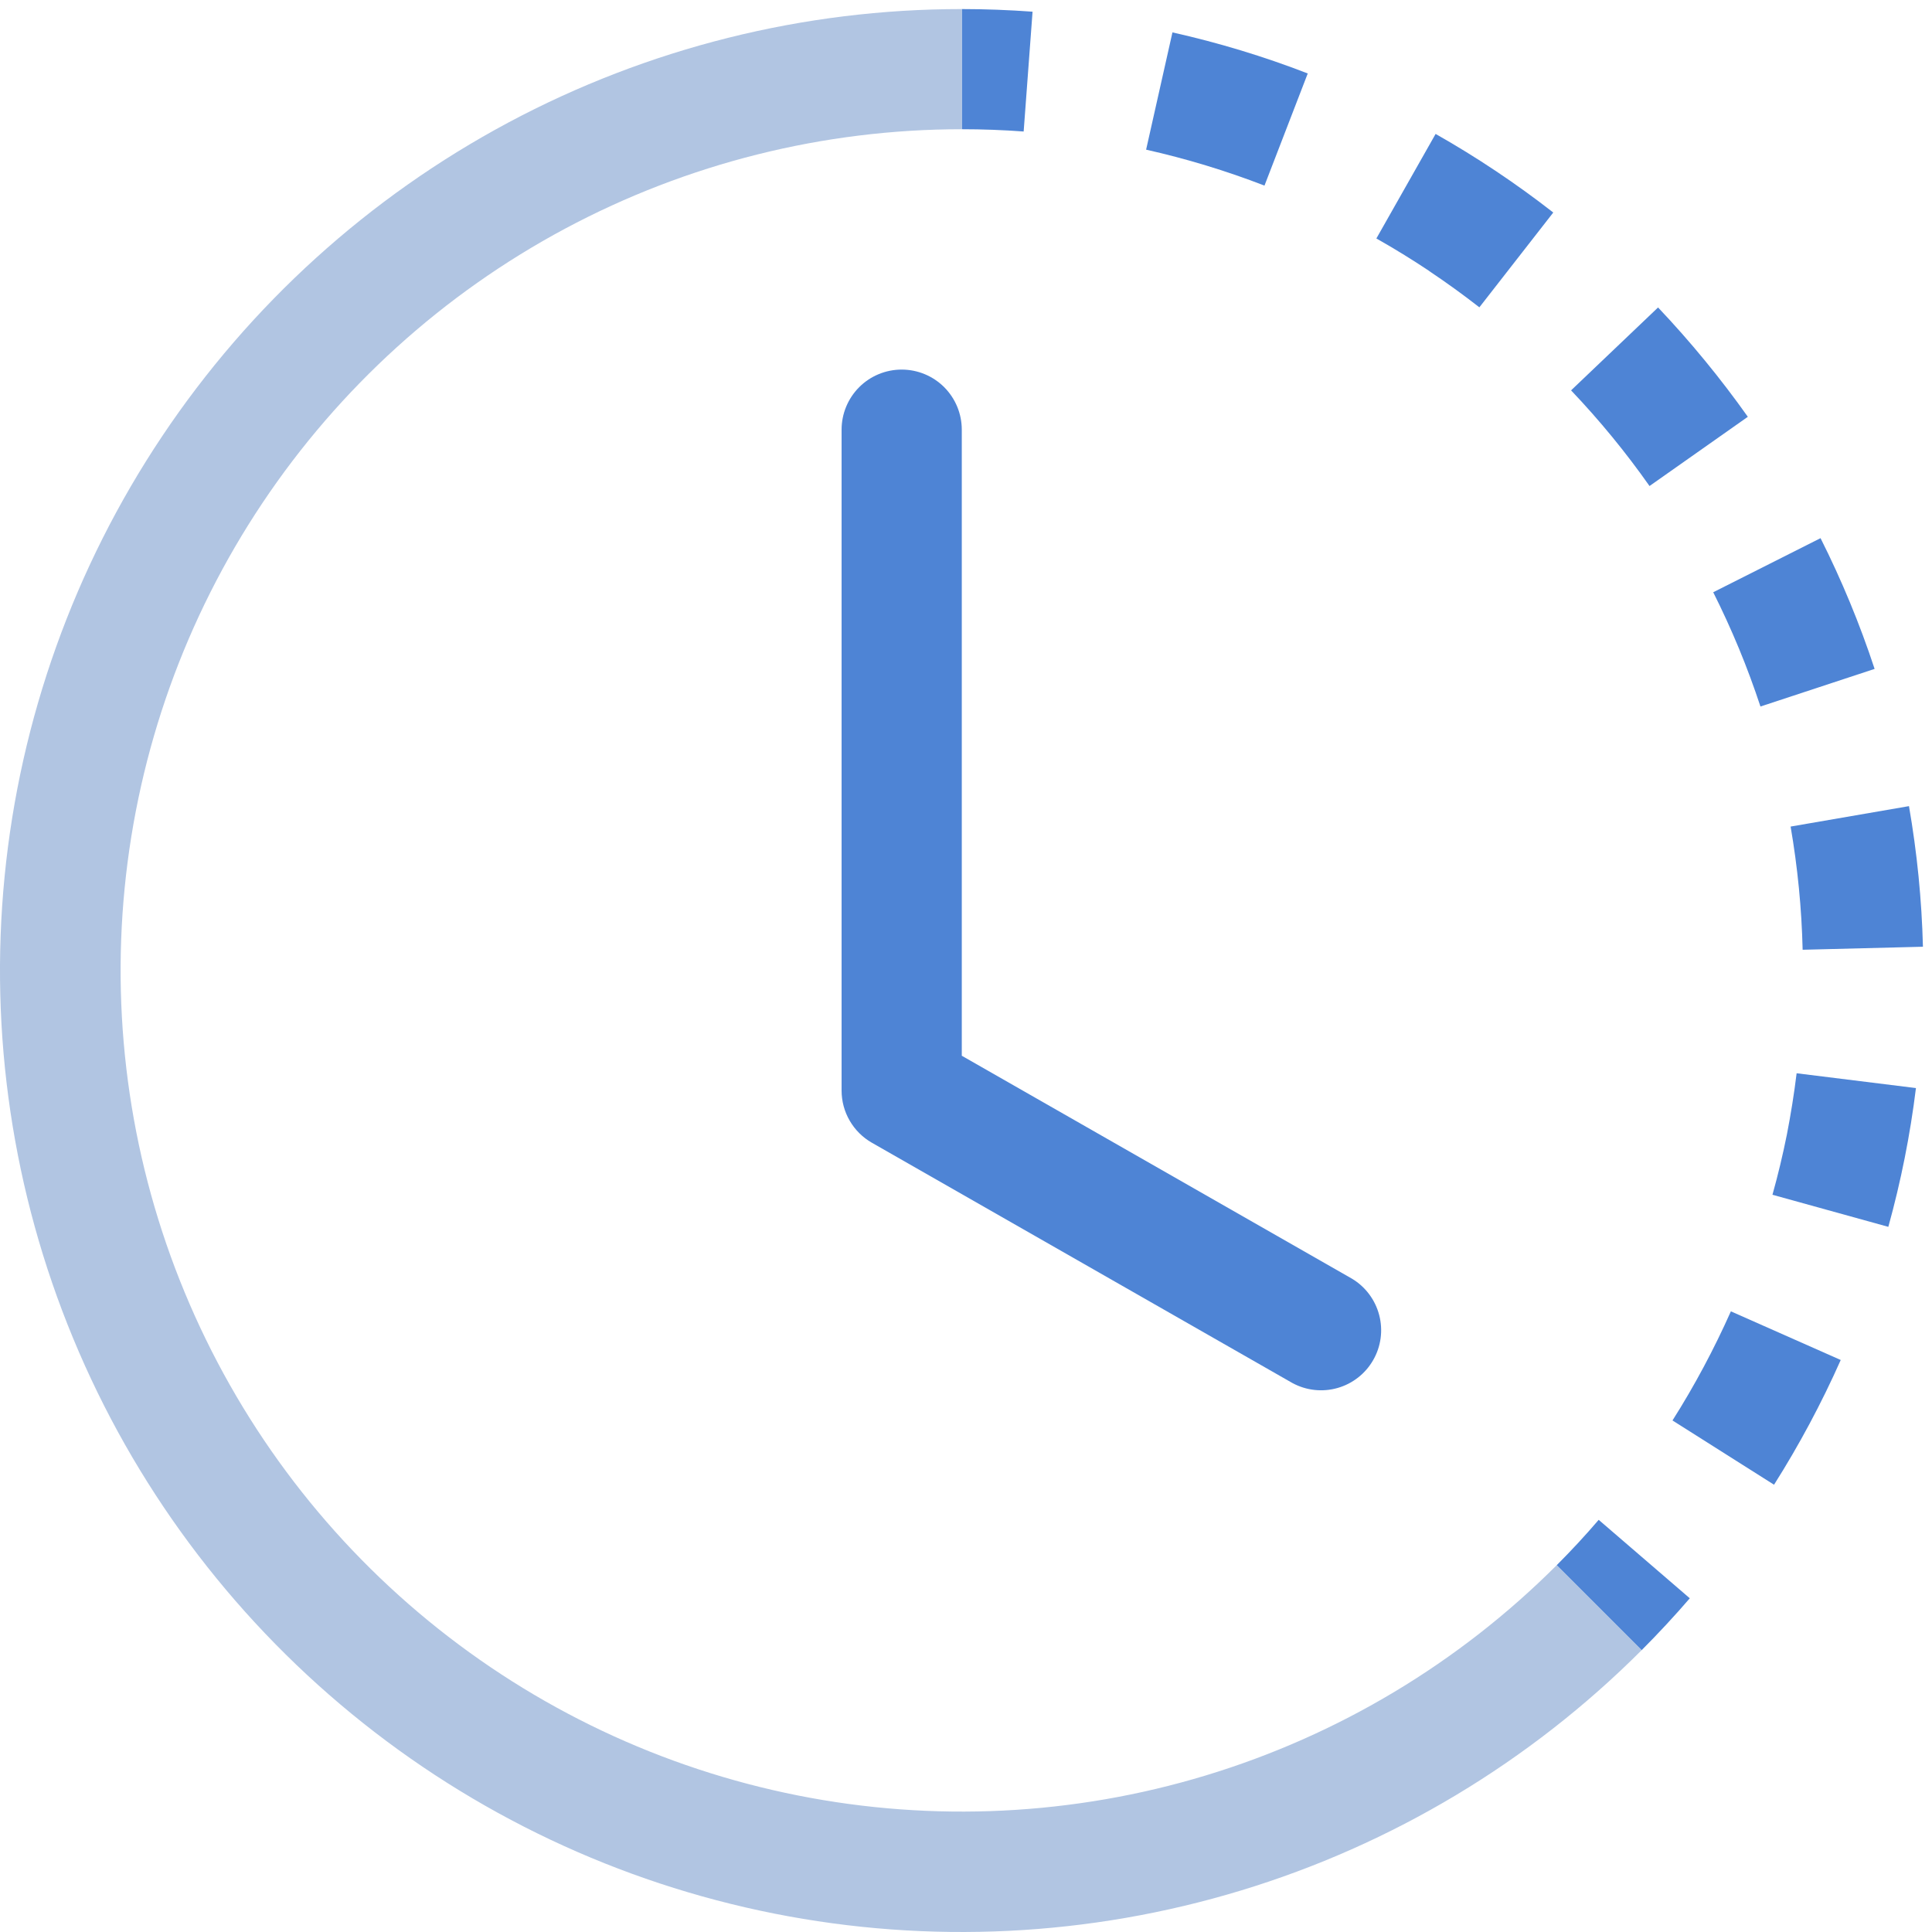
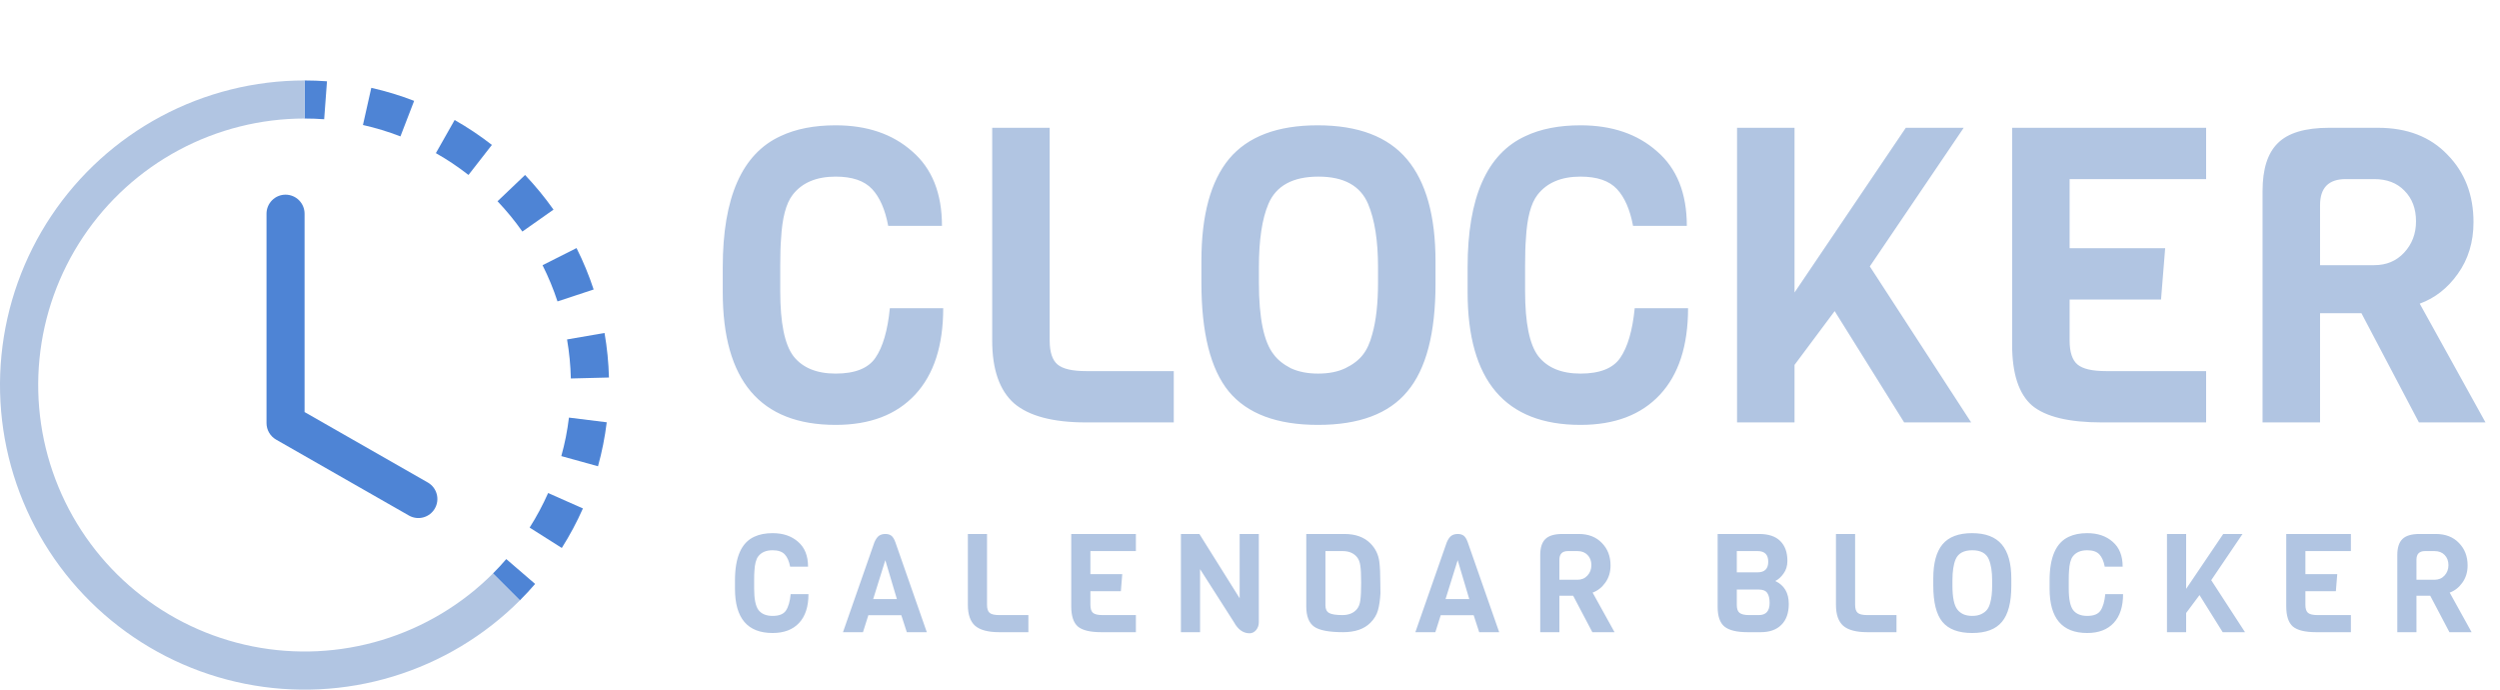
- <svg xmlns="http://www.w3.org/2000/svg" width="71" height="71" viewBox="0 0 71 71" fill="none">
-   <path fill-rule="evenodd" clip-rule="evenodd" d="M37.619 4.833C36.862 4.777 36.103 4.749 35.345 4.749V0.333C36.213 0.334 37.08 0.366 37.946 0.43L37.619 4.833ZM46.469 6.821C45.054 6.274 43.6 5.833 42.119 5.5L43.087 1.19C44.778 1.57 46.443 2.073 48.059 2.7L46.469 6.821ZM52.52 9.956C51.888 9.535 51.242 9.137 50.581 8.764L52.758 4.922C54.268 5.777 55.713 6.743 57.082 7.81L54.366 11.294C53.767 10.827 53.151 10.382 52.52 9.96V9.956ZM60.619 17.861C59.746 16.62 58.782 15.445 57.736 14.346L60.933 11.299C62.125 12.557 63.23 13.904 64.232 15.317L60.619 17.861ZM63.905 23.831C63.615 23.131 63.3 22.442 62.96 21.765L66.904 19.777C67.684 21.328 68.348 22.934 68.891 24.582L64.696 25.964C64.458 25.244 64.195 24.532 63.905 23.831ZM66.246 34.903C66.21 33.385 66.062 31.872 65.804 30.376L70.154 29.625C70.45 31.33 70.623 33.061 70.667 34.792L66.25 34.903H66.246ZM65.667 41.695C65.813 40.944 65.932 40.198 66.025 39.442L70.41 39.986C70.198 41.709 69.859 43.413 69.395 45.086L65.137 43.907C65.341 43.178 65.517 42.441 65.667 41.695ZM61.463 52.201C62.276 50.92 62.991 49.577 63.609 48.191L67.646 49.979C66.939 51.569 66.122 53.097 65.195 54.563L61.463 52.201ZM57.206 57.522C57.744 56.983 58.261 56.427 58.751 55.853L62.099 58.736C61.532 59.394 60.941 60.03 60.328 60.644L57.206 57.522Z" fill="#4E84D5" />
-   <path fill-rule="evenodd" clip-rule="evenodd" d="M35.345 4.749C30.261 4.75 25.256 6.004 20.772 8.4C16.289 10.797 12.466 14.262 9.642 18.489C6.817 22.716 5.079 27.574 4.581 32.633C4.083 37.692 4.84 42.796 6.786 47.492C8.731 52.189 11.805 56.333 15.735 59.558C19.665 62.783 24.329 64.989 29.315 65.981C34.301 66.973 39.455 66.72 44.32 65.244C49.185 63.769 53.611 61.116 57.206 57.522L60.328 60.644C56.22 64.755 51.161 67.788 45.6 69.476C40.038 71.165 34.147 71.455 28.447 70.322C22.746 69.189 17.414 66.668 12.921 62.981C8.428 59.295 4.914 54.557 2.69 49.188C0.466 43.819 -0.4 37.985 0.17 32.201C0.74 26.418 2.728 20.864 5.958 16.033C9.187 11.201 13.559 7.241 18.684 4.502C23.811 1.764 29.533 0.332 35.345 0.333V4.749Z" fill="#B1C5E2" />
-   <path fill-rule="evenodd" clip-rule="evenodd" d="M33.136 13.582C33.722 13.582 34.284 13.814 34.698 14.228C35.112 14.643 35.345 15.204 35.345 15.79V38.798L49.689 46.994C50.183 47.292 50.54 47.771 50.685 48.329C50.831 48.887 50.752 49.48 50.465 49.98C50.179 50.481 49.709 50.85 49.154 51.008C48.6 51.166 48.006 51.101 47.498 50.827L32.041 41.995C31.703 41.802 31.422 41.523 31.227 41.186C31.031 40.85 30.928 40.468 30.928 40.078V15.79C30.928 15.204 31.161 14.643 31.575 14.228C31.989 13.814 32.551 13.582 33.136 13.582Z" fill="#4E84D5" />
+ <svg xmlns="http://www.w3.org/2000/svg" width="290" height="80" viewBox="0 0 290 80" fill="none">
+   <path fill-rule="evenodd" clip-rule="evenodd" d="M37.619 13.833C36.862 13.777 36.103 13.749 35.345 13.749V9.333C36.213 9.334 37.08 9.366 37.946 9.43L37.619 13.833ZM46.469 15.821C45.054 15.274 43.6 14.833 42.119 14.5L43.087 10.19C44.778 10.57 46.443 11.073 48.059 11.7L46.469 15.821ZM52.52 18.956C51.888 18.535 51.242 18.137 50.581 17.764L52.758 13.922C54.268 14.777 55.713 15.742 57.082 16.81L54.366 20.294C53.767 19.827 53.151 19.382 52.52 18.96V18.956ZM60.619 26.861C59.746 25.62 58.782 24.445 57.736 23.346L60.933 20.299C62.125 21.557 63.23 22.904 64.232 24.317L60.619 26.861ZM63.905 32.831C63.615 32.131 63.3 31.442 62.96 30.765L66.904 28.777C67.684 30.328 68.348 31.934 68.891 33.582L64.696 34.964C64.458 34.244 64.195 33.532 63.905 32.831ZM66.246 43.903C66.21 42.385 66.062 40.872 65.804 39.376L70.154 38.625C70.45 40.33 70.623 42.061 70.667 43.792L66.25 43.903H66.246ZM65.667 50.695C65.813 49.944 65.932 49.198 66.025 48.442L70.41 48.986C70.198 50.709 69.859 52.413 69.395 54.086L65.137 52.907C65.341 52.178 65.517 51.441 65.667 50.695ZM61.463 61.201C62.276 59.92 62.991 58.577 63.609 57.191L67.646 58.979C66.939 60.569 66.122 62.097 65.195 63.563L61.463 61.201ZM57.206 66.522C57.744 65.983 58.261 65.427 58.751 64.853L62.099 67.736C61.532 68.394 60.941 69.03 60.328 69.644L57.206 66.522Z" fill="#4E84D5" />
+   <path fill-rule="evenodd" clip-rule="evenodd" d="M35.345 13.749C30.261 13.75 25.256 15.004 20.772 17.4C16.289 19.797 12.466 23.262 9.642 27.489C6.817 31.716 5.079 36.574 4.581 41.633C4.083 46.692 4.84 51.796 6.786 56.492C8.731 61.189 11.805 65.333 15.735 68.558C19.665 71.783 24.329 73.989 29.315 74.981C34.301 75.973 39.455 75.72 44.32 74.244C49.185 72.769 53.611 70.116 57.206 66.522L60.328 69.644C56.22 73.755 51.161 76.788 45.6 78.476C40.038 80.165 34.147 80.455 28.447 79.322C22.746 78.189 17.414 75.668 12.921 71.981C8.428 68.295 4.914 63.557 2.69 58.188C0.466 52.819 -0.4 46.985 0.17 41.201C0.74 35.418 2.728 29.864 5.958 25.033C9.187 20.201 13.559 16.241 18.684 13.502C23.811 10.764 29.533 9.332 35.345 9.333V13.749Z" fill="#B1C5E2" />
+   <path fill-rule="evenodd" clip-rule="evenodd" d="M33.136 22.582C33.722 22.582 34.284 22.814 34.698 23.228C35.112 23.642 35.345 24.204 35.345 24.79V47.798L49.689 55.994C50.183 56.292 50.54 56.771 50.685 57.329C50.831 57.887 50.752 58.48 50.465 58.98C50.179 59.481 49.709 59.85 49.154 60.008C48.6 60.166 48.006 60.101 47.498 59.827L32.041 50.995C31.703 50.802 31.422 50.523 31.227 50.186C31.031 49.85 30.928 49.468 30.928 49.078V24.79C30.928 24.204 31.161 23.642 31.575 23.228C31.989 22.814 32.551 22.582 33.136 22.582Z" fill="#4E84D5" />
+   <path d="M91.755 68.917H93.819C93.819 70.368 93.456 71.483 92.731 72.261C92.005 73.04 90.981 73.429 89.659 73.429C86.747 73.429 85.291 71.717 85.291 68.293V67.333C85.291 64.635 86.037 62.944 87.531 62.261C88.117 61.984 88.827 61.845 89.659 61.845C90.875 61.845 91.861 62.181 92.619 62.853C93.387 63.515 93.771 64.475 93.771 65.733H91.691C91.573 65.104 91.365 64.629 91.067 64.309C90.768 63.989 90.299 63.829 89.659 63.829C88.912 63.829 88.357 64.064 87.995 64.533C87.739 64.864 87.589 65.429 87.547 66.229C87.525 66.485 87.515 66.832 87.515 67.269V68.261C87.515 69.488 87.685 70.325 88.027 70.773C88.379 71.221 88.923 71.445 89.659 71.445C90.405 71.445 90.917 71.243 91.195 70.837C91.483 70.421 91.669 69.781 91.755 68.917ZM107.553 73.333H105.233L104.593 71.365H100.769L100.145 73.333H97.825L101.473 62.901C101.633 62.539 101.809 62.288 102.001 62.149C102.204 62.011 102.449 61.941 102.737 61.941C103.025 61.941 103.255 62.005 103.425 62.133C103.607 62.261 103.767 62.517 103.905 62.901L107.553 73.333ZM104.081 69.493L102.737 64.981L101.329 69.493H104.081ZM119.341 73.333H115.949C114.669 73.333 113.741 73.088 113.165 72.597C112.599 72.096 112.317 71.285 112.317 70.165V61.941H114.541V70.165C114.541 70.613 114.642 70.923 114.845 71.093C115.047 71.264 115.415 71.349 115.949 71.349H119.341V73.333ZM131.817 73.333H127.785C126.505 73.333 125.604 73.115 125.081 72.677C124.569 72.229 124.313 71.445 124.313 70.325V61.941H131.817V63.925H126.537V66.597H130.233L130.073 68.581H126.537V70.165C126.537 70.613 126.639 70.923 126.841 71.093C127.044 71.264 127.412 71.349 127.945 71.349H131.817V73.333ZM146.081 61.941V72.181C146.081 72.533 145.974 72.837 145.761 73.093C145.548 73.339 145.297 73.461 145.009 73.461C144.273 73.461 143.67 73.035 143.201 72.181L139.265 66.021V73.333H137.041V61.941H139.185L143.857 69.397V61.941H146.081ZM160.18 67.589L160.196 68.821C160.154 69.6 160.058 70.256 159.908 70.789C159.759 71.323 159.466 71.808 159.028 72.245C158.303 72.971 157.247 73.333 155.86 73.333C154.228 73.333 153.108 73.12 152.5 72.693C151.892 72.256 151.588 71.472 151.588 70.341V61.941H156.02C157.3 61.941 158.303 62.304 159.028 63.029C159.615 63.616 159.962 64.331 160.068 65.173C160.143 65.771 160.18 66.576 160.18 67.589ZM157.476 70.645C157.679 70.4 157.807 70.064 157.86 69.637C157.924 69.2 157.956 68.523 157.956 67.605C157.956 66.688 157.924 66.027 157.86 65.621C157.807 65.205 157.679 64.875 157.476 64.629C157.092 64.16 156.538 63.925 155.812 63.925H153.812V70.229C153.812 70.656 153.956 70.949 154.244 71.109C154.532 71.269 155.044 71.349 155.78 71.349C156.527 71.349 157.092 71.115 157.476 70.645ZM173.975 73.333H171.655L171.015 71.365H167.191L166.567 73.333H164.247L167.895 62.901C168.055 62.539 168.231 62.288 168.423 62.149C168.626 62.011 168.871 61.941 169.159 61.941C169.447 61.941 169.677 62.005 169.847 62.133C170.029 62.261 170.189 62.517 170.327 62.901L173.975 73.333ZM170.503 69.493L169.159 64.981L167.751 69.493H170.503ZM187.362 73.333H184.786L182.562 69.109H180.962V73.333H178.738V64.389C178.738 63.536 178.936 62.917 179.33 62.533C179.725 62.139 180.386 61.941 181.314 61.941H183.202C184.333 61.941 185.229 62.288 185.89 62.981C186.562 63.664 186.898 64.533 186.898 65.589C186.898 66.357 186.696 67.024 186.29 67.589C185.896 68.144 185.405 68.528 184.818 68.741L187.362 73.333ZM183.058 67.253C183.528 67.253 183.912 67.093 184.21 66.773C184.52 66.443 184.674 66.037 184.674 65.557C184.674 65.067 184.525 64.672 184.226 64.373C183.938 64.075 183.549 63.925 183.058 63.925H181.954C181.293 63.925 180.962 64.261 180.962 64.933V67.253H183.058ZM207.582 70.053C207.582 71.109 207.294 71.92 206.718 72.485C206.153 73.051 205.358 73.333 204.334 73.333H202.798C201.539 73.333 200.643 73.115 200.11 72.677C199.587 72.24 199.326 71.483 199.326 70.405V61.941H204.142C205.23 61.941 206.046 62.213 206.59 62.757C207.145 63.301 207.422 64.069 207.422 65.061C207.422 65.637 207.273 66.128 206.974 66.533C206.686 66.939 206.366 67.227 206.014 67.397C207.059 67.888 207.582 68.773 207.582 70.053ZM203.966 66.389C204.787 66.389 205.198 65.979 205.198 65.157C205.198 64.336 204.787 63.925 203.966 63.925H201.55V66.389H203.966ZM205.358 69.941C205.358 69.429 205.267 69.045 205.086 68.789C204.905 68.523 204.579 68.389 204.11 68.389H201.55V70.181C201.55 70.619 201.657 70.923 201.87 71.093C202.094 71.264 202.457 71.349 202.958 71.349H204.11C204.942 71.349 205.358 70.88 205.358 69.941ZM220.081 73.333H216.689C215.409 73.333 214.481 73.088 213.905 72.597C213.34 72.096 213.057 71.285 213.057 70.165V61.941H215.281V70.165C215.281 70.613 215.382 70.923 215.585 71.093C215.788 71.264 216.156 71.349 216.689 71.349H220.081V73.333ZM233.406 67.109V67.973C233.406 69.883 233.043 71.269 232.318 72.133C231.603 72.997 230.451 73.429 228.862 73.429C227.273 73.429 226.121 72.997 225.406 72.133C224.702 71.269 224.35 69.867 224.35 67.925V67.093C224.35 65.323 224.707 64.005 225.422 63.141C226.147 62.277 227.289 61.845 228.846 61.845C230.414 61.845 231.566 62.283 232.302 63.157C233.038 64.032 233.406 65.349 233.406 67.109ZM231.182 67.925V67.333C231.182 66.309 231.054 65.493 230.798 64.885C230.499 64.181 229.859 63.829 228.878 63.829C227.886 63.829 227.241 64.181 226.942 64.885C226.697 65.461 226.574 66.277 226.574 67.333V67.925C226.574 69.301 226.766 70.229 227.15 70.709C227.299 70.912 227.518 71.088 227.806 71.237C228.105 71.376 228.457 71.445 228.862 71.445C229.278 71.445 229.63 71.376 229.918 71.237C230.206 71.099 230.43 70.928 230.59 70.725C230.75 70.523 230.873 70.256 230.958 69.925C231.107 69.403 231.182 68.736 231.182 67.925ZM244.311 68.917H246.375C246.375 70.368 246.012 71.483 245.287 72.261C244.562 73.04 243.538 73.429 242.215 73.429C239.303 73.429 237.847 71.717 237.847 68.293V67.333C237.847 64.635 238.594 62.944 240.087 62.261C240.674 61.984 241.383 61.845 242.215 61.845C243.431 61.845 244.418 62.181 245.175 62.853C245.943 63.515 246.327 64.475 246.327 65.733H244.247C244.13 65.104 243.922 64.629 243.623 64.309C243.324 63.989 242.855 63.829 242.215 63.829C241.468 63.829 240.914 64.064 240.551 64.533C240.295 64.864 240.146 65.429 240.103 66.229C240.082 66.485 240.071 66.832 240.071 67.269V68.261C240.071 69.488 240.242 70.325 240.583 70.773C240.935 71.221 241.479 71.445 242.215 71.445C242.962 71.445 243.474 71.243 243.751 70.837C244.039 70.421 244.226 69.781 244.311 68.917ZM256.606 67.301L260.526 73.333H257.934L255.246 69.029L253.694 71.109V73.333H251.47V61.941H253.694V68.309L257.998 61.941H260.238L256.606 67.301ZM272.814 73.333H268.782C267.502 73.333 266.601 73.115 266.078 72.677C265.566 72.229 265.31 71.445 265.31 70.325V61.941H272.814V63.925H267.534V66.597H271.23L271.07 68.581H267.534V70.165C267.534 70.613 267.636 70.923 267.838 71.093C268.041 71.264 268.409 71.349 268.942 71.349H272.814V73.333ZM286.822 73.333H284.246L282.022 69.109H280.422V73.333H278.198V64.389C278.198 63.536 278.395 62.917 278.79 62.533C279.184 62.139 279.846 61.941 280.774 61.941H282.662C283.792 61.941 284.688 62.288 285.35 62.981C286.022 63.664 286.358 64.533 286.358 65.589C286.358 66.357 286.155 67.024 285.75 67.589C285.355 68.144 284.864 68.528 284.278 68.741L286.822 73.333ZM282.518 67.253C282.987 67.253 283.371 67.093 283.67 66.773C283.979 66.443 284.134 66.037 284.134 65.557C284.134 65.067 283.984 64.672 283.686 64.373C283.398 64.075 283.008 63.925 282.518 63.925H281.414C280.752 63.925 280.422 64.261 280.422 64.933V67.253H282.518Z" fill="#B1C5E2" />
+   <path d="M103.264 35.752H109.456C109.456 40.104 108.368 43.448 106.192 45.784C104.016 48.12 100.944 49.288 96.976 49.288C88.24 49.288 83.872 44.152 83.872 33.88V31C83.872 22.904 86.112 17.832 90.592 15.784C92.352 14.952 94.48 14.536 96.976 14.536C100.624 14.536 103.584 15.544 105.856 17.56C108.16 19.544 109.312 22.424 109.312 26.2H103.072C102.72 24.312 102.096 22.888 101.2 21.928C100.304 20.968 98.896 20.488 96.976 20.488C94.736 20.488 93.072 21.192 91.984 22.6C91.216 23.592 90.768 25.288 90.64 27.688C90.576 28.456 90.544 29.496 90.544 30.808V33.784C90.544 37.464 91.056 39.976 92.08 41.32C93.136 42.664 94.768 43.336 96.976 43.336C99.216 43.336 100.752 42.728 101.584 41.512C102.448 40.264 103.008 38.344 103.264 35.752ZM136.212 49H126.036C122.196 49 119.412 48.264 117.684 46.792C115.988 45.288 115.14 42.856 115.14 39.496V14.824H121.812V39.496C121.812 40.84 122.116 41.768 122.724 42.28C123.332 42.792 124.436 43.048 126.036 43.048H136.212V49ZM166.587 30.328V32.92C166.587 38.648 165.499 42.808 163.323 45.4C161.179 47.992 157.723 49.288 152.955 49.288C148.187 49.288 144.731 47.992 142.587 45.4C140.475 42.808 139.419 38.6 139.419 32.776V30.28C139.419 24.968 140.491 21.016 142.635 18.424C144.811 15.832 148.235 14.536 152.907 14.536C157.611 14.536 161.067 15.848 163.275 18.472C165.483 21.096 166.587 25.048 166.587 30.328ZM159.915 32.776V31C159.915 27.928 159.531 25.48 158.763 23.656C157.867 21.544 155.947 20.488 153.003 20.488C150.027 20.488 148.091 21.544 147.195 23.656C146.459 25.384 146.091 27.832 146.091 31V32.776C146.091 36.904 146.667 39.688 147.819 41.128C148.267 41.736 148.923 42.264 149.787 42.712C150.683 43.128 151.739 43.336 152.955 43.336C154.203 43.336 155.259 43.128 156.123 42.712C156.987 42.296 157.659 41.784 158.139 41.176C158.619 40.568 158.987 39.768 159.243 38.776C159.691 37.208 159.915 35.208 159.915 32.776ZM189.702 35.752H195.894C195.894 40.104 194.806 43.448 192.63 45.784C190.454 48.12 187.382 49.288 183.414 49.288C174.678 49.288 170.31 44.152 170.31 33.88V31C170.31 22.904 172.55 17.832 177.03 15.784C178.79 14.952 180.918 14.536 183.414 14.536C187.062 14.536 190.022 15.544 192.294 17.56C194.598 19.544 195.75 22.424 195.75 26.2H189.51C189.158 24.312 188.534 22.888 187.638 21.928C186.742 20.968 185.334 20.488 183.414 20.488C181.174 20.488 179.51 21.192 178.422 22.6C177.654 23.592 177.206 25.288 177.078 27.688C177.014 28.456 176.982 29.496 176.982 30.808V33.784C176.982 37.464 177.494 39.976 178.518 41.32C179.574 42.664 181.206 43.336 183.414 43.336C185.654 43.336 187.19 42.728 188.022 41.512C188.886 40.264 189.446 38.344 189.702 35.752ZM216.986 30.904L228.746 49H220.97L212.906 36.088L208.25 42.328V49H201.578V14.824H208.25V33.928L221.162 14.824H227.882L216.986 30.904ZM256.012 49H243.916C240.076 49 237.372 48.344 235.804 47.032C234.268 45.688 233.5 43.336 233.5 39.976V14.824H256.012V20.776H240.172V28.792H251.26L250.78 34.744H240.172V39.496C240.172 40.84 240.476 41.768 241.084 42.28C241.692 42.792 242.796 43.048 244.396 43.048H256.012V49ZM288.434 49H280.706L274.034 36.328H269.234V49H262.562V22.168C262.562 19.608 263.154 17.752 264.338 16.6C265.522 15.416 267.506 14.824 270.29 14.824H275.954C279.346 14.824 282.034 15.864 284.018 17.944C286.034 19.992 287.042 22.6 287.042 25.768C287.042 28.072 286.434 30.072 285.218 31.768C284.034 33.432 282.562 34.584 280.802 35.224L288.434 49ZM275.522 30.76C276.93 30.76 278.082 30.28 278.978 29.32C279.906 28.328 280.37 27.112 280.37 25.672C280.37 24.2 279.922 23.016 279.026 22.12C278.162 21.224 276.994 20.776 275.522 20.776H272.21C270.226 20.776 269.234 21.784 269.234 23.8V30.76H275.522Z" fill="#B1C5E2" />
</svg>
